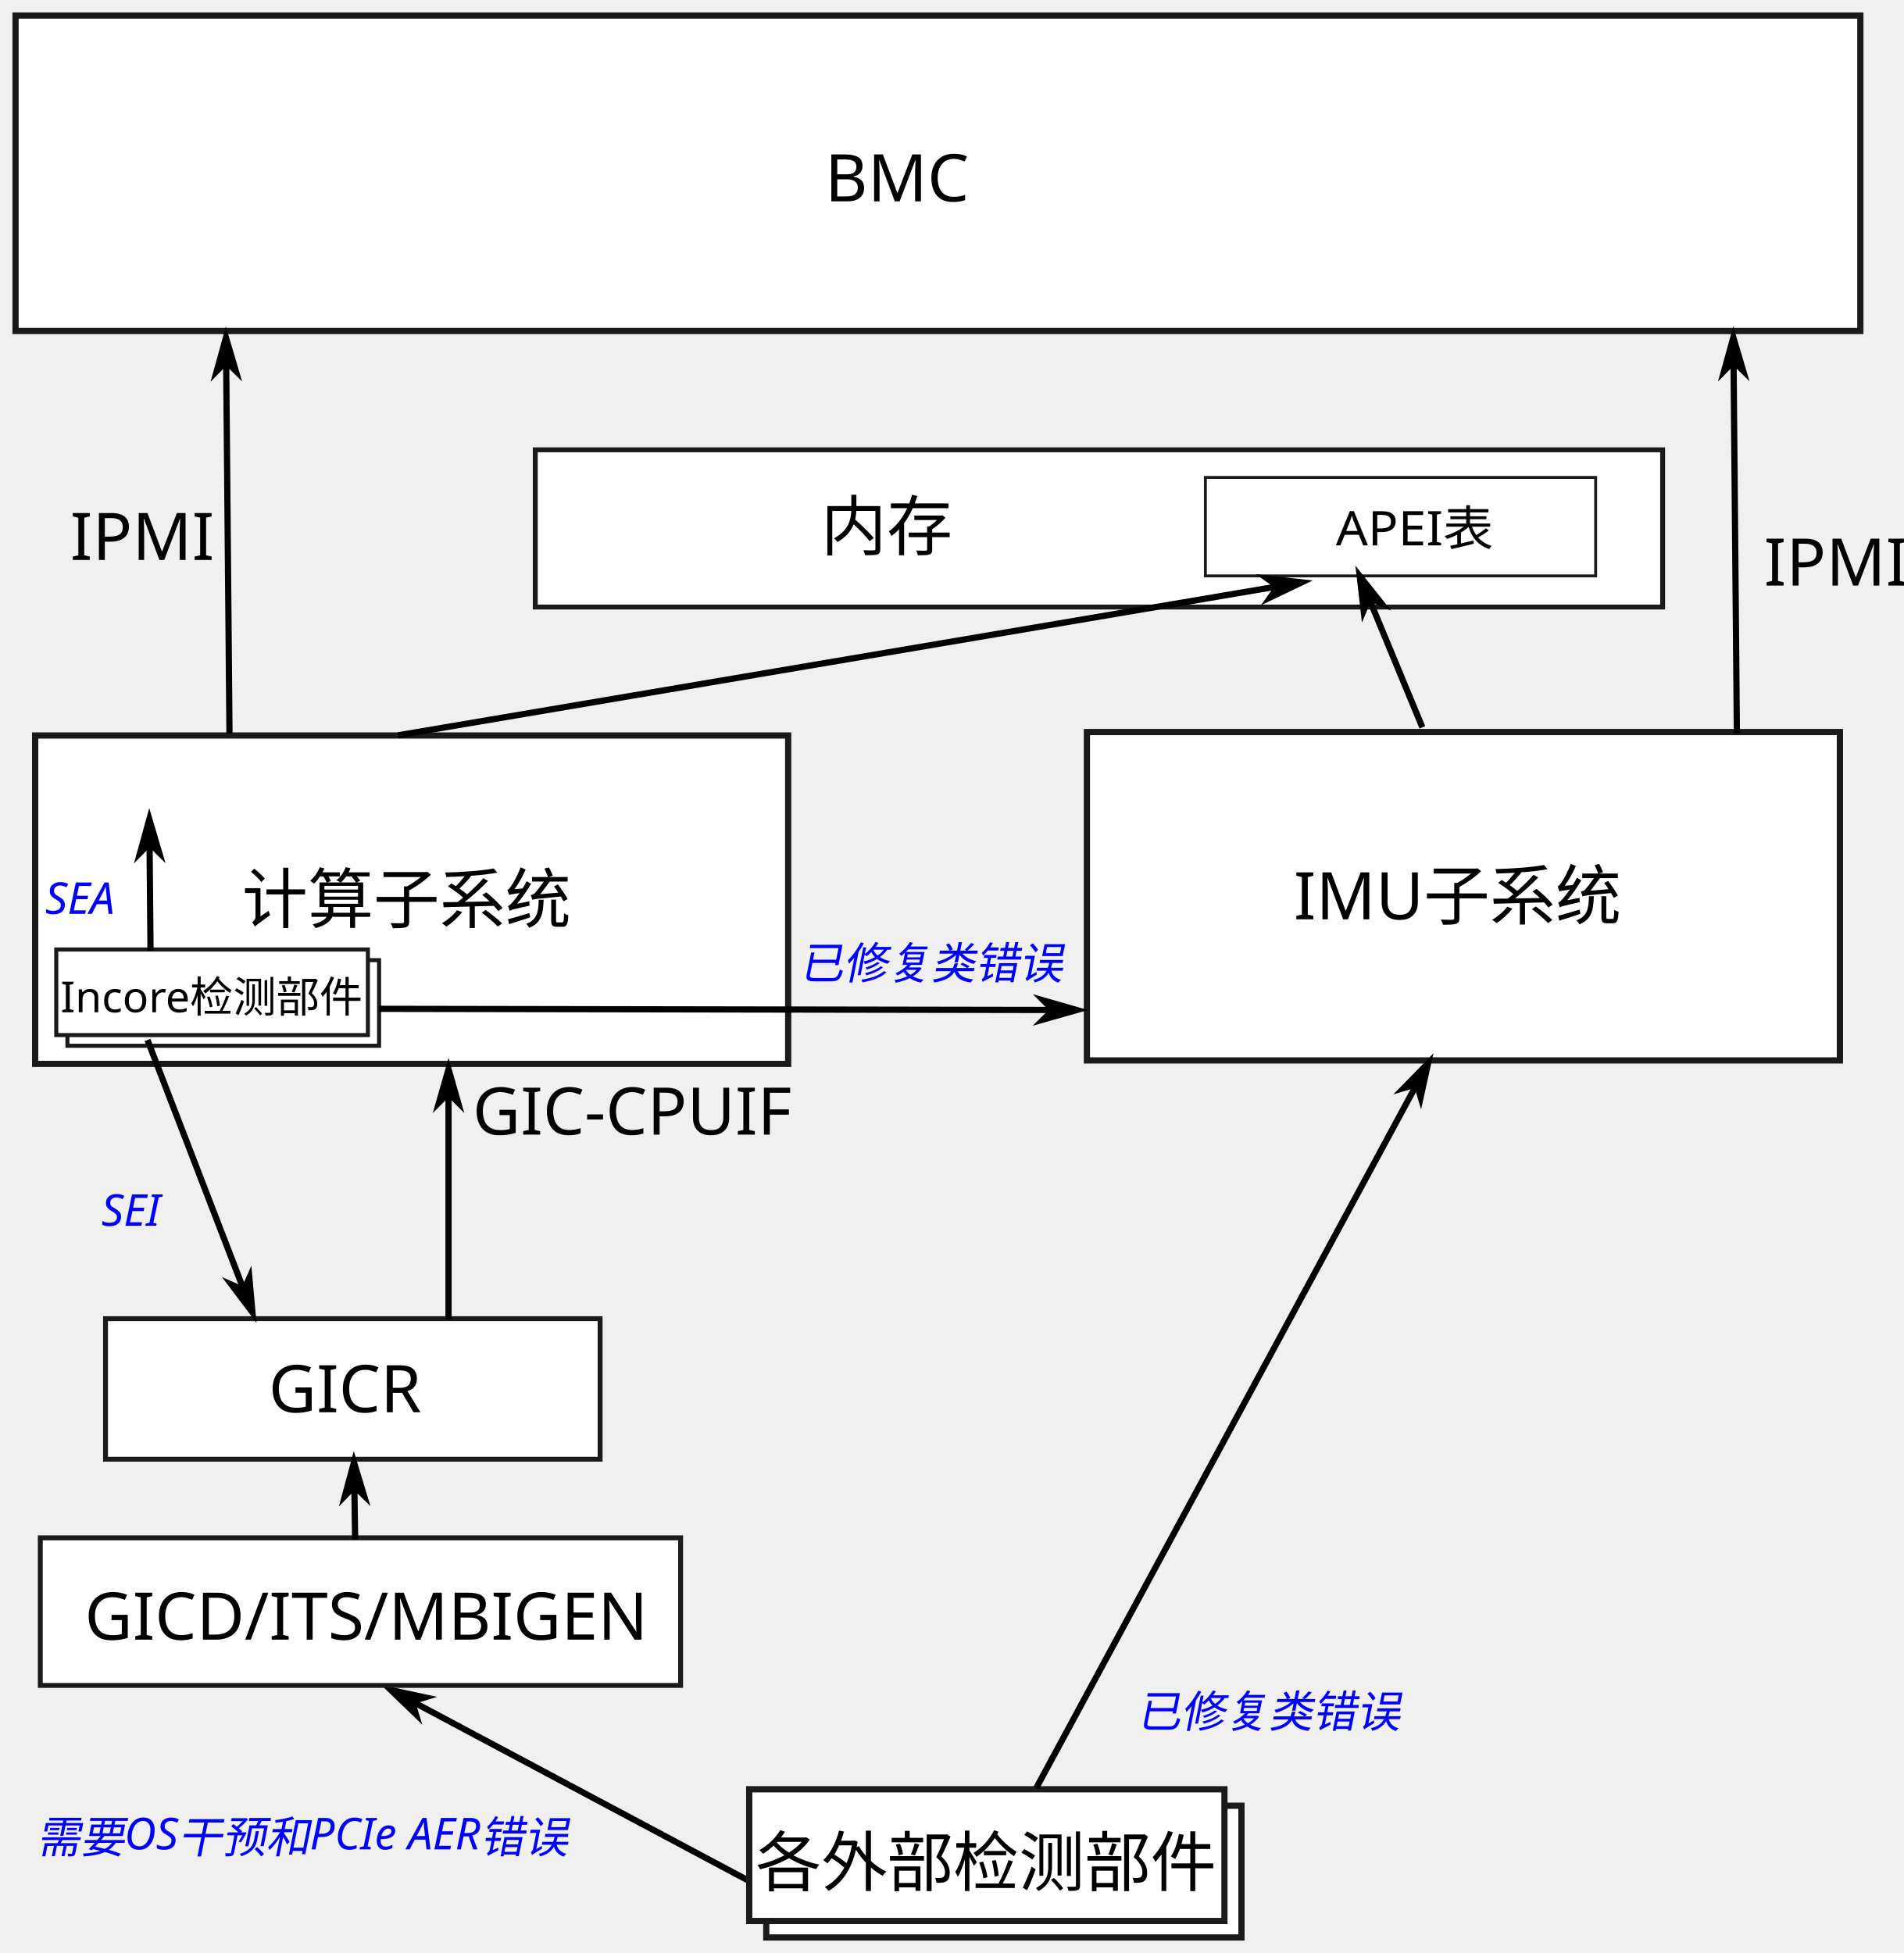
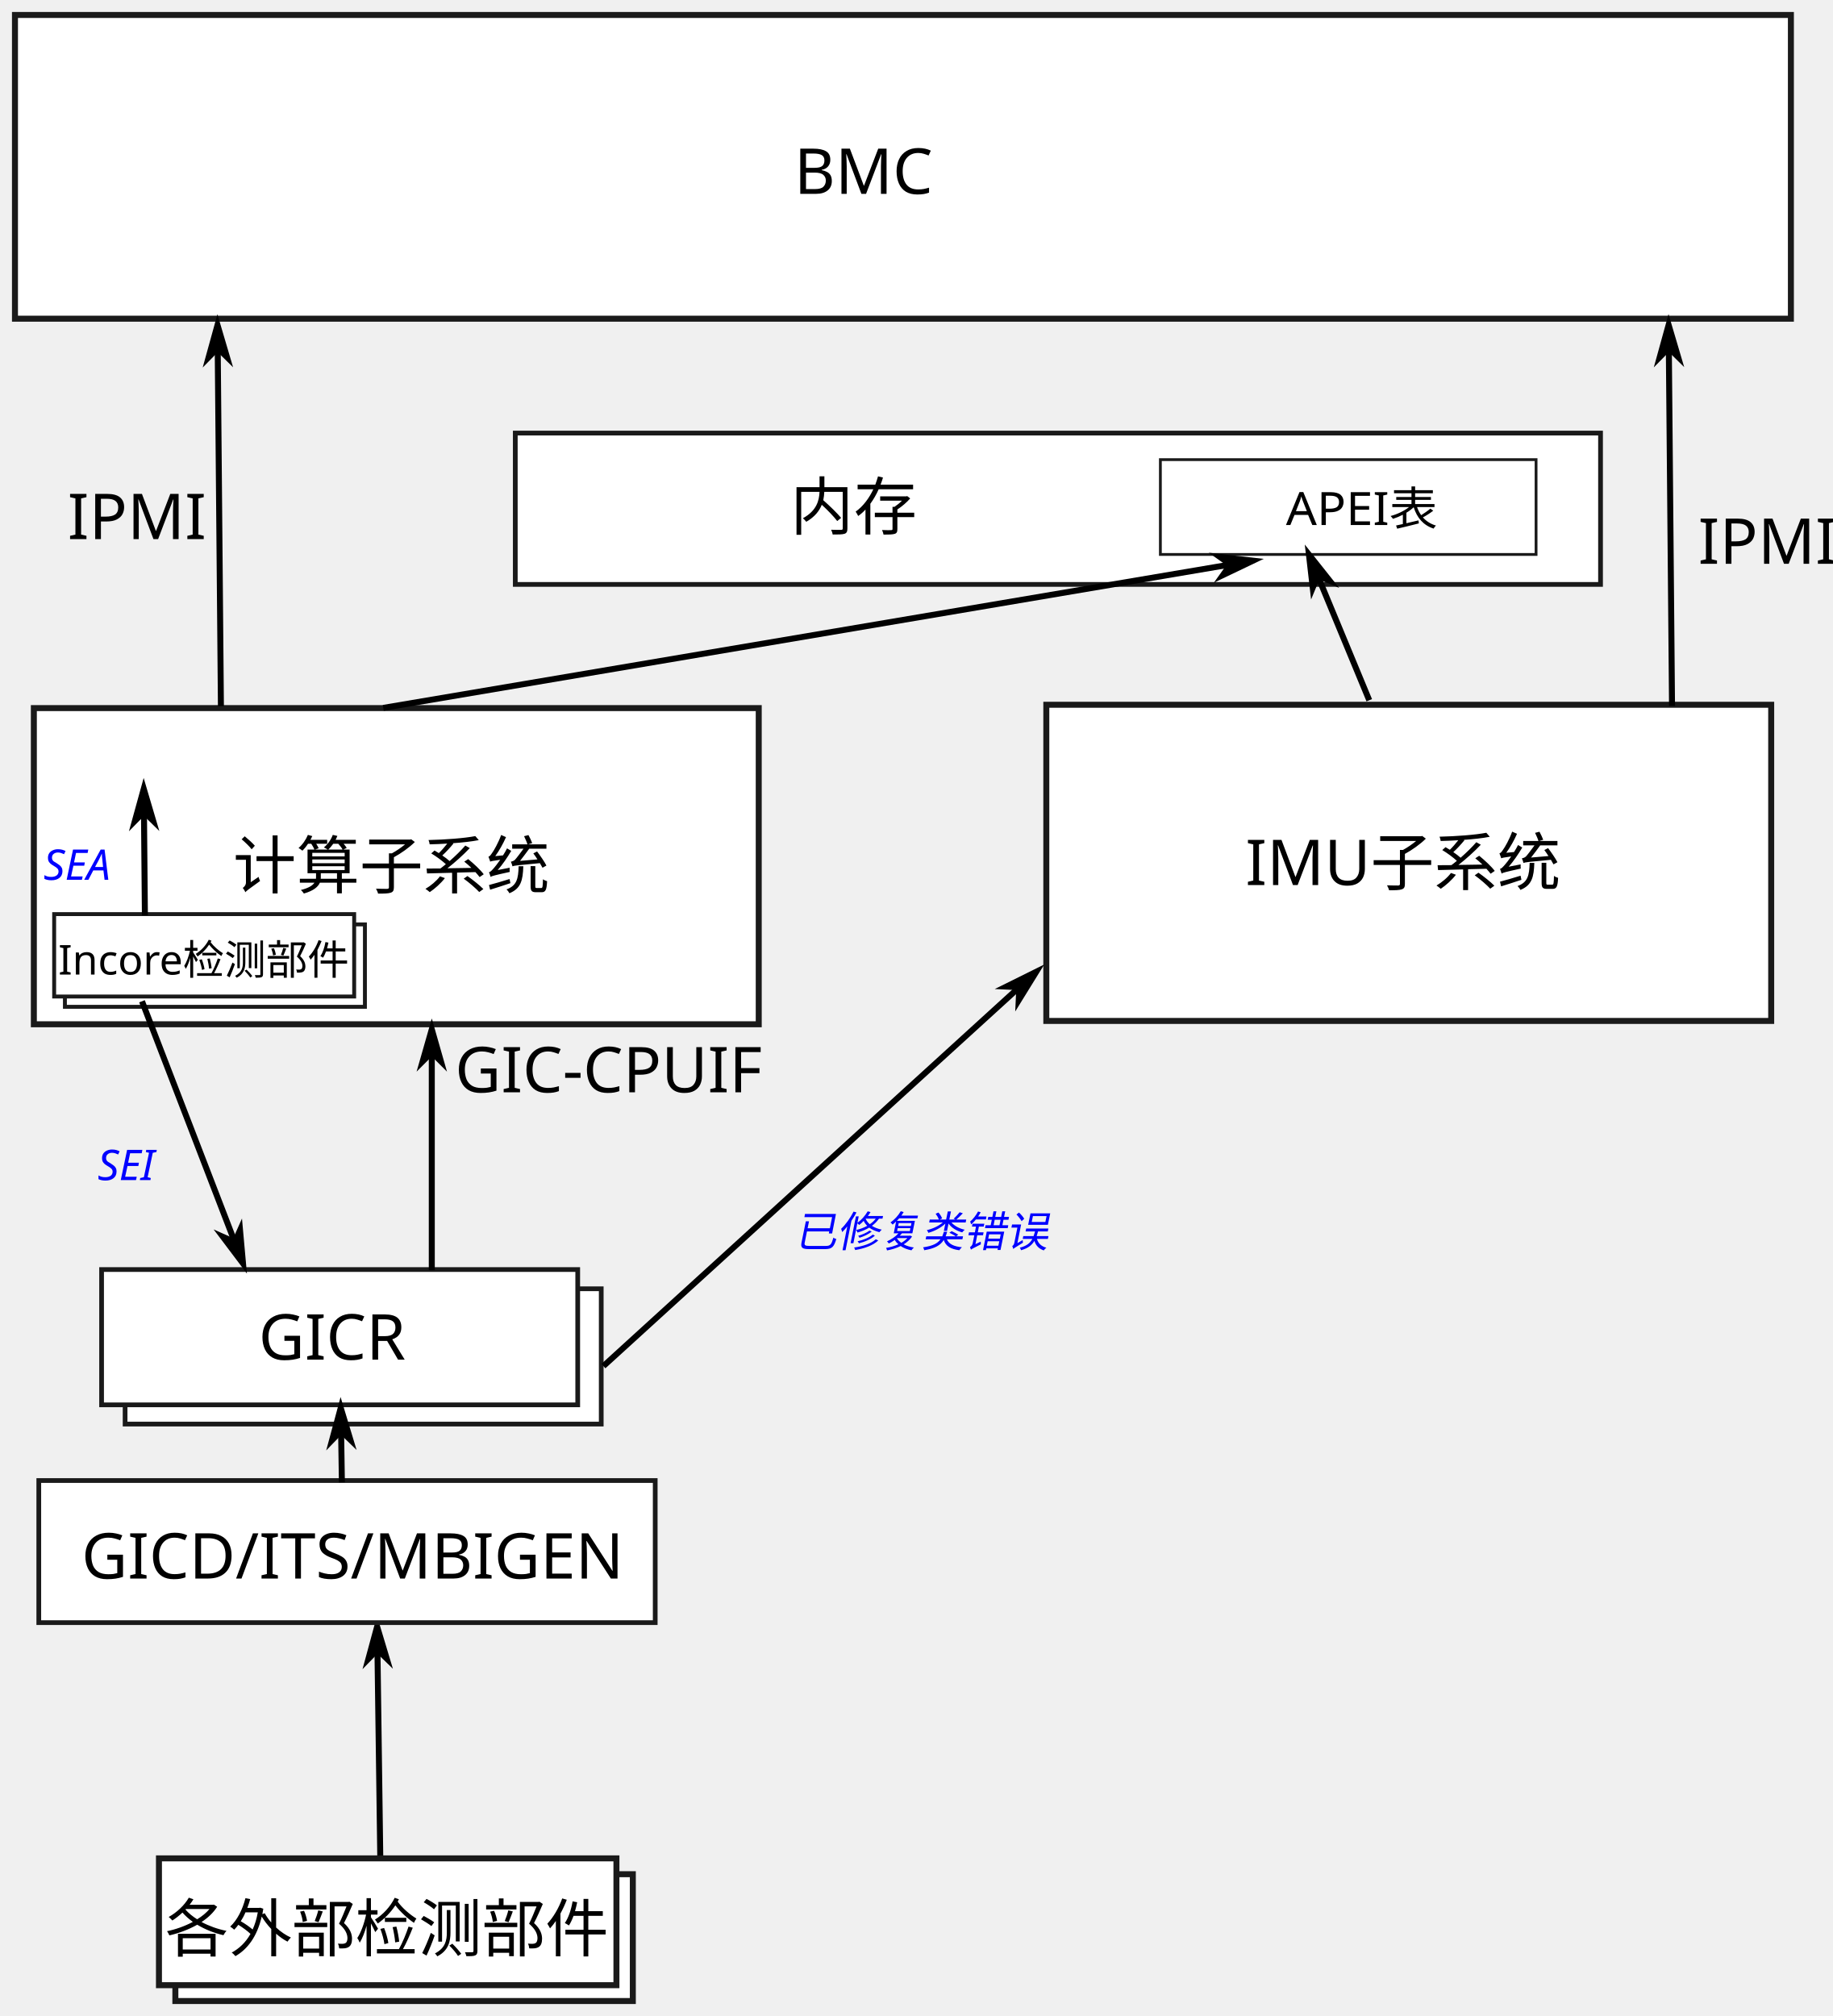
- <svg xmlns="http://www.w3.org/2000/svg" width="306.094mm" height="314.091mm" viewBox="0 0 306.094 314.091" version="1.1" id="svg8">
+ <svg xmlns="http://www.w3.org/2000/svg" width="306.094mm" height="336.77mm" viewBox="0 0 306.094 336.77" version="1.1" id="svg8">
  <defs id="defs2">
    <marker orient="auto" refY="0" refX="0" id="Arrow1Mend" style="overflow:visible">
      <path id="path3412" d="M 0,0 5,-5 -12.5,0 5,5 Z" style="fill:#000000;fill-opacity:1;fill-rule:evenodd;stroke:#000000;stroke-width:1pt;stroke-opacity:1" transform="matrix(-0.4,0,0,-0.4,-4,0)" />
    </marker>
    <marker orient="auto" refY="0" refX="0" id="marker3534" style="overflow:visible">
      <path id="path3532" d="M 0,0 5,-5 -12.5,0 5,5 Z" style="fill:#0000ff;fill-opacity:1;fill-rule:evenodd;stroke:#0000ff;stroke-width:1pt;stroke-opacity:1" transform="matrix(-0.8,0,0,-0.8,-10,0)" />
    </marker>
    <marker style="overflow:visible" id="marker3452" refX="0" refY="0" orient="auto">
      <path transform="matrix(0.8,0,0,0.8,10,0)" style="fill:#000000;fill-opacity:1;fill-rule:evenodd;stroke:#000000;stroke-width:1pt;stroke-opacity:1" d="M 0,0 5,-5 -12.5,0 5,5 Z" id="path3450" />
    </marker>
    <marker orient="auto" refY="0" refX="0" id="marker3374" style="overflow:visible">
      <path id="path3372" d="M 0,0 5,-5 -12.5,0 5,5 Z" style="fill:#000000;fill-opacity:1;fill-rule:evenodd;stroke:#000000;stroke-width:1pt;stroke-opacity:1" transform="matrix(-0.8,0,0,-0.8,-10,0)" />
    </marker>
    <marker orient="auto" refY="0" refX="0" id="Arrow1Lend" style="overflow:visible">
      <path id="path923" d="M 0,0 5,-5 -12.5,0 5,5 Z" style="fill:#000000;fill-opacity:1;fill-rule:evenodd;stroke:#000000;stroke-width:1pt;stroke-opacity:1" transform="matrix(-0.8,0,0,-0.8,-10,0)" />
    </marker>
    <marker orient="auto" refY="0" refX="0" id="Arrow2Lend" style="overflow:visible">
      <path id="path941" style="fill:#000000;fill-opacity:1;fill-rule:evenodd;stroke:#000000;stroke-width:0.625;stroke-linejoin:round;stroke-opacity:1" d="M 8.719,4.034 -2.207,0.016 8.719,-4.002 c -1.745,2.372 -1.735,5.617 -6e-7,8.035 z" transform="matrix(-1.1,0,0,-1.1,-1.1,0)" />
    </marker>
    <marker orient="auto" refY="0" refX="0" id="Arrow1Lend-2" style="overflow:visible">
      <path id="path923-7" d="M 0,0 5,-5 -12.5,0 5,5 Z" style="fill:#000000;fill-opacity:1;fill-rule:evenodd;stroke:#000000;stroke-width:1pt;stroke-opacity:1" transform="matrix(-0.8,0,0,-0.8,-10,0)" />
    </marker>
    <marker orient="auto" refY="0" refX="0" id="Arrow1Mend-1" style="overflow:visible">
      <path id="path3412-9" d="M 0,0 5,-5 -12.5,0 5,5 Z" style="fill:#0000ff;fill-opacity:1;fill-rule:evenodd;stroke:#0000ff;stroke-width:1pt;stroke-opacity:1" transform="matrix(-0.4,0,0,-0.4,-4,0)" />
    </marker>
    <marker orient="auto" refY="0" refX="0" id="Arrow1Mend-1-4" style="overflow:visible">
      <path id="path3412-9-5" d="M 0,0 5,-5 -12.5,0 5,5 Z" style="fill:#0000ff;fill-opacity:1;fill-rule:evenodd;stroke:#0000ff;stroke-width:1pt;stroke-opacity:1" transform="matrix(-0.4,0,0,-0.4,-4,0)" />
    </marker>
    <marker orient="auto" refY="0" refX="0" id="Arrow1Mend-6" style="overflow:visible">
      <path id="path3412-93" d="M 0,0 5,-5 -12.5,0 5,5 Z" style="fill:#0000ff;fill-opacity:1;fill-rule:evenodd;stroke:#0000ff;stroke-width:1pt;stroke-opacity:1" transform="matrix(-0.4,0,0,-0.4,-4,0)" />
    </marker>
    <marker orient="auto" refY="0" refX="0" id="Arrow1Mend-2" style="overflow:visible">
      <path id="path3412-5" d="M 0,0 5,-5 -12.5,0 5,5 Z" style="fill:#0000ff;fill-opacity:1;fill-rule:evenodd;stroke:#0000ff;stroke-width:1pt;stroke-opacity:1" transform="matrix(-0.4,0,0,-0.4,-4,0)" />
    </marker>
    <marker orient="auto" refY="0" refX="0" id="Arrow1Mend-2-7" style="overflow:visible">
      <path id="path3412-5-4" d="M 0,0 5,-5 -12.5,0 5,5 Z" style="fill:#0000ff;fill-opacity:1;fill-rule:evenodd;stroke:#0000ff;stroke-width:1pt;stroke-opacity:1" transform="matrix(-0.4,0,0,-0.4,-4,0)" />
    </marker>
    <marker orient="auto" refY="0" refX="0" id="Arrow1Mend-3" style="overflow:visible">
      <path id="path3412-6" d="M 0,0 5,-5 -12.5,0 5,5 Z" style="fill:#000000;fill-opacity:1;fill-rule:evenodd;stroke:#000000;stroke-width:1pt;stroke-opacity:1" transform="matrix(-0.4,0,0,-0.4,-4,0)" />
    </marker>
    <marker orient="auto" refY="0" refX="0" id="Arrow1Mend-3-5" style="overflow:visible">
      <path id="path3412-6-3" d="M 0,0 5,-5 -12.5,0 5,5 Z" style="fill:#000000;fill-opacity:1;fill-rule:evenodd;stroke:#000000;stroke-width:1pt;stroke-opacity:1" transform="matrix(-0.4,0,0,-0.4,-4,0)" />
    </marker>
    <marker orient="auto" refY="0" refX="0" id="Arrow1Mend-5" style="overflow:visible">
      <path id="path3412-62" d="M 0,0 5,-5 -12.5,0 5,5 Z" style="fill:#000000;fill-opacity:1;fill-rule:evenodd;stroke:#000000;stroke-width:1pt;stroke-opacity:1" transform="matrix(-0.4,0,0,-0.4,-4,0)" />
    </marker>
    <marker orient="auto" refY="0" refX="0" id="Arrow1Mend-3-2" style="overflow:visible">
      <path id="path3412-6-7" d="M 0,0 5,-5 -12.5,0 5,5 Z" style="fill:#000000;fill-opacity:1;fill-rule:evenodd;stroke:#000000;stroke-width:1pt;stroke-opacity:1" transform="matrix(-0.4,0,0,-0.4,-4,0)" />
    </marker>
    <marker orient="auto" refY="0" refX="0" id="Arrow1Mend-0" style="overflow:visible">
      <path id="path3412-936" d="M 0,0 5,-5 -12.5,0 5,5 Z" style="fill:#000000;fill-opacity:1;fill-rule:evenodd;stroke:#000000;stroke-width:1pt;stroke-opacity:1" transform="matrix(-0.4,0,0,-0.4,-4,0)" />
    </marker>
    <marker orient="auto" refY="0" refX="0" id="Arrow1Mend-3-2-9" style="overflow:visible">
      <path id="path3412-6-7-2" d="M 0,0 5,-5 -12.5,0 5,5 Z" style="fill:#000000;fill-opacity:1;fill-rule:evenodd;stroke:#000000;stroke-width:1pt;stroke-opacity:1" transform="matrix(-0.4,0,0,-0.4,-4,0)" />
    </marker>
    <marker orient="auto" refY="0" refX="0" id="Arrow1Mend-0-0" style="overflow:visible">
      <path id="path3412-936-2" d="M 0,0 5,-5 -12.5,0 5,5 Z" style="fill:#000000;fill-opacity:1;fill-rule:evenodd;stroke:#000000;stroke-width:1pt;stroke-opacity:1" transform="matrix(-0.4,0,0,-0.4,-4,0)" />
    </marker>
    <marker orient="auto" refY="0" refX="0" id="Arrow1Mend-3-5-3" style="overflow:visible">
      <path id="path3412-6-3-7" d="M 0,0 5,-5 -12.5,0 5,5 Z" style="fill:#000000;fill-opacity:1;fill-rule:evenodd;stroke:#000000;stroke-width:1pt;stroke-opacity:1" transform="matrix(-0.4,0,0,-0.4,-4,0)" />
    </marker>
    <marker orient="auto" refY="0" refX="0" id="Arrow1Mend-3-2-9-3" style="overflow:visible">
      <path id="path3412-6-7-2-6" d="M 0,0 5,-5 -12.5,0 5,5 Z" style="fill:#000000;fill-opacity:1;fill-rule:evenodd;stroke:#000000;stroke-width:1pt;stroke-opacity:1" transform="matrix(-0.4,0,0,-0.4,-4,0)" />
    </marker>
    <marker orient="auto" refY="0" refX="0" id="Arrow1Mend-0-0-1" style="overflow:visible">
      <path id="path3412-936-2-2" d="M 0,0 5,-5 -12.5,0 5,5 Z" style="fill:#000000;fill-opacity:1;fill-rule:evenodd;stroke:#000000;stroke-width:1pt;stroke-opacity:1" transform="matrix(-0.4,0,0,-0.4,-4,0)" />
    </marker>
    <marker orient="auto" refY="0" refX="0" id="Arrow1Mend-3-5-3-9" style="overflow:visible">
      <path id="path3412-6-3-7-3" d="M 0,0 5,-5 -12.5,0 5,5 Z" style="fill:#000000;fill-opacity:1;fill-rule:evenodd;stroke:#000000;stroke-width:1pt;stroke-opacity:1" transform="matrix(-0.4,0,0,-0.4,-4,0)" />
    </marker>
    <marker orient="auto" refY="0" refX="0" id="Arrow1Mend-3-2-9-7" style="overflow:visible">
      <path id="path3412-6-7-2-8" d="M 0,0 5,-5 -12.5,0 5,5 Z" style="fill:#000000;fill-opacity:1;fill-rule:evenodd;stroke:#000000;stroke-width:1pt;stroke-opacity:1" transform="matrix(-0.4,0,0,-0.4,-4,0)" />
    </marker>
    <marker orient="auto" refY="0" refX="0" id="Arrow1Mend-0-0-4" style="overflow:visible">
      <path id="path3412-936-2-5" d="M 0,0 5,-5 -12.5,0 5,5 Z" style="fill:#000000;fill-opacity:1;fill-rule:evenodd;stroke:#000000;stroke-width:1pt;stroke-opacity:1" transform="matrix(-0.4,0,0,-0.4,-4,0)" />
    </marker>
    <marker orient="auto" refY="0" refX="0" id="Arrow1Mend-3-5-3-0" style="overflow:visible">
      <path id="path3412-6-3-7-36" d="M 0,0 5,-5 -12.5,0 5,5 Z" style="fill:#000000;fill-opacity:1;fill-rule:evenodd;stroke:#000000;stroke-width:1pt;stroke-opacity:1" transform="matrix(-0.4,0,0,-0.4,-4,0)" />
    </marker>
    <marker orient="auto" refY="0" refX="0" id="Arrow1Mend-62" style="overflow:visible">
      <path id="path3412-91" d="M 0,0 5,-5 -12.5,0 5,5 Z" style="fill:#000000;fill-opacity:1;fill-rule:evenodd;stroke:#000000;stroke-width:1pt;stroke-opacity:1" transform="matrix(-0.4,0,0,-0.4,-4,0)" />
    </marker>
    <marker orient="auto" refY="0" refX="0" id="Arrow1Mend-62-7" style="overflow:visible">
      <path id="path3412-91-0" d="M 0,0 5,-5 -12.5,0 5,5 Z" style="fill:#000000;fill-opacity:1;fill-rule:evenodd;stroke:#000000;stroke-width:1pt;stroke-opacity:1" transform="matrix(-0.4,0,0,-0.4,-4,0)" />
    </marker>
    <marker orient="auto" refY="0" refX="0" id="Arrow1Mend-62-0" style="overflow:visible">
      <path id="path3412-91-6" d="M 0,0 5,-5 -12.5,0 5,5 Z" style="fill:#000000;fill-opacity:1;fill-rule:evenodd;stroke:#000000;stroke-width:1pt;stroke-opacity:1" transform="matrix(-0.4,0,0,-0.4,-4,0)" />
    </marker>
    <marker orient="auto" refY="0" refX="0" id="Arrow1Mend-20" style="overflow:visible">
      <path id="path3412-2" d="M 0,0 5,-5 -12.5,0 5,5 Z" style="fill:#000000;fill-opacity:1;fill-rule:evenodd;stroke:#000000;stroke-width:1pt;stroke-opacity:1" transform="matrix(-0.4,0,0,-0.4,-4,0)" />
    </marker>
    <marker orient="auto" refY="0" refX="0" id="Arrow1Mend-20-9" style="overflow:visible">
      <path id="path3412-2-2" d="M 0,0 5,-5 -12.5,0 5,5 Z" style="fill:#000000;fill-opacity:1;fill-rule:evenodd;stroke:#000000;stroke-width:1pt;stroke-opacity:1" transform="matrix(-0.4,0,0,-0.4,-4,0)" />
    </marker>
    <marker orient="auto" refY="0" refX="0" id="Arrow1Mend-20-9-7" style="overflow:visible">
      <path id="path3412-2-2-3" d="M 0,0 5,-5 -12.5,0 5,5 Z" style="fill:#000000;fill-opacity:1;fill-rule:evenodd;stroke:#000000;stroke-width:1pt;stroke-opacity:1" transform="matrix(-0.4,0,0,-0.4,-4,0)" />
    </marker>
    <marker orient="auto" refY="0" refX="0" id="Arrow1Mend-20-9-7-1" style="overflow:visible">
      <path id="path3412-2-2-3-2" d="M 0,0 5,-5 -12.5,0 5,5 Z" style="fill:#000000;fill-opacity:1;fill-rule:evenodd;stroke:#000000;stroke-width:1pt;stroke-opacity:1" transform="matrix(-0.4,0,0,-0.4,-4,0)" />
    </marker>
    <marker orient="auto" refY="0" refX="0" id="Arrow1Mend-7" style="overflow:visible">
      <path id="path3412-4" d="M 0,0 5,-5 -12.5,0 5,5 Z" style="fill:#000000;fill-opacity:1;fill-rule:evenodd;stroke:#000000;stroke-width:1pt;stroke-opacity:1" transform="matrix(-0.4,0,0,-0.4,-4,0)" />
    </marker>
    <marker orient="auto" refY="0" refX="0" id="Arrow1Mend-62-8" style="overflow:visible">
      <path id="path3412-91-8" d="M 0,0 5,-5 -12.5,0 5,5 Z" style="fill:#000000;fill-opacity:1;fill-rule:evenodd;stroke:#000000;stroke-width:1pt;stroke-opacity:1" transform="matrix(-0.4,0,0,-0.4,-4,0)" />
    </marker>
    <marker orient="auto" refY="0" refX="0" id="Arrow1Mend-7-9" style="overflow:visible">
      <path id="path3412-4-1" d="M 0,0 5,-5 -12.5,0 5,5 Z" style="fill:#000000;fill-opacity:1;fill-rule:evenodd;stroke:#000000;stroke-width:1pt;stroke-opacity:1" transform="matrix(-0.4,0,0,-0.4,-4,0)" />
    </marker>
    <marker orient="auto" refY="0" refX="0" id="Arrow1Mend-36" style="overflow:visible">
      <path id="path3412-0" d="M 0,0 5,-5 -12.5,0 5,5 Z" style="fill:#000000;fill-opacity:1;fill-rule:evenodd;stroke:#000000;stroke-width:1pt;stroke-opacity:1" transform="matrix(-0.4,0,0,-0.4,-4,0)" />
    </marker>
    <marker orient="auto" refY="0" refX="0" id="Arrow1Mend-36-2" style="overflow:visible">
      <path id="path3412-0-6" d="M 0,0 5,-5 -12.5,0 5,5 Z" style="fill:#000000;fill-opacity:1;fill-rule:evenodd;stroke:#000000;stroke-width:1pt;stroke-opacity:1" transform="matrix(-0.4,0,0,-0.4,-4,0)" />
    </marker>
    <marker orient="auto" refY="0" refX="0" id="Arrow1Mend-7-9-9" style="overflow:visible">
      <path id="path3412-4-1-2" d="M 0,0 5,-5 -12.5,0 5,5 Z" style="fill:#000000;fill-opacity:1;fill-rule:evenodd;stroke:#000000;stroke-width:1pt;stroke-opacity:1" transform="matrix(-0.4,0,0,-0.4,-4,0)" />
    </marker>
    <marker orient="auto" refY="0" refX="0" id="Arrow1Mend-7-9-9-2" style="overflow:visible">
      <path id="path3412-4-1-2-3" d="M 0,0 5,-5 -12.5,0 5,5 Z" style="fill:#000000;fill-opacity:1;fill-rule:evenodd;stroke:#000000;stroke-width:1pt;stroke-opacity:1" transform="matrix(-0.4,0,0,-0.4,-4,0)" />
    </marker>
    <marker orient="auto" refY="0" refX="0" id="Arrow1Mend-7-9-93" style="overflow:visible">
      <path id="path3412-4-1-1" d="M 0,0 5,-5 -12.5,0 5,5 Z" style="fill:#000000;fill-opacity:1;fill-rule:evenodd;stroke:#000000;stroke-width:1pt;stroke-opacity:1" transform="matrix(-0.4,0,0,-0.4,-4,0)" />
    </marker>
    <marker orient="auto" refY="0" refX="0" id="Arrow1Mend-7-9-93-4" style="overflow:visible">
      <path id="path3412-4-1-1-5" d="M 0,0 5,-5 -12.5,0 5,5 Z" style="fill:#000000;fill-opacity:1;fill-rule:evenodd;stroke:#000000;stroke-width:1pt;stroke-opacity:1" transform="matrix(-0.4,0,0,-0.4,-4,0)" />
    </marker>
  </defs>
  <g id="layer1" transform="translate(-61.95366,1009.49)">
-     <rect style="opacity:1;fill:#ffffff;fill-opacity:1;stroke:#1a1a1a;stroke-width:1;stroke-miterlimit:4;stroke-dasharray:none;stroke-dashoffset:0" id="rect873-36-7-93-8-0-2-2-5-4" width="76.417" height="21.185" x="185.174" y="-719.084" ry="0" />
+     <rect style="opacity:1;fill:#ffffff;fill-opacity:1;stroke:#1a1a1a;stroke-width:0.787;stroke-miterlimit:4;stroke-dasharray:none;stroke-dashoffset:0" id="rect873-36-7-93-8-0-2-2-3-7-3" width="79.535" height="22.602" x="82.851" y="-794.202" ry="0" />
+     <rect style="opacity:1;fill:#ffffff;fill-opacity:1;stroke:#1a1a1a;stroke-width:1;stroke-miterlimit:4;stroke-dasharray:none;stroke-dashoffset:0" id="rect873-36-7-93-8-0-2-2-5-4" width="76.417" height="21.185" x="91.247" y="-696.406" ry="0" />
    <flowRoot xml:space="preserve" id="flowRoot1825" style="font-style:normal;font-weight:normal;font-size:40px;line-height:1.25;font-family:sans-serif;letter-spacing:0px;word-spacing:0px;fill:#000000;fill-opacity:1;stroke:none" transform="matrix(0.2645833,0,0,0.2645833,57.87259,-398.2)">
      <flowRegion id="flowRegion1827">
        <rect id="rect1829" width="539.286" height="467.857" x="229.286" y="-52.818" />
      </flowRegion>
      <flowPara id="flowPara1831" />
    </flowRoot>
    <rect style="opacity:1;fill:#ffffff;fill-opacity:1;stroke:#1a1a1a;stroke-width:1;stroke-miterlimit:4;stroke-dasharray:none;stroke-dashoffset:0" id="rect873-36-7-93-8-0-2-2" width="121.088" height="52.816" x="67.608" y="-891.203" ry="0" />
    <text xml:space="preserve" style="font-style:normal;font-weight:normal;font-size:10.583px;line-height:1.25;font-family:sans-serif;letter-spacing:0px;word-spacing:0px;fill:#000000;fill-opacity:1;stroke:none;stroke-width:0.265" x="100.867" y="-861.087" id="text2119-4-0">
      <tspan id="tspan2117-0-23" x="100.867" y="-861.087" style="stroke-width:0.265">计算子系统</tspan>
    </text>
-     <path style="fill:none;stroke:#000000;stroke-width:1;stroke-linecap:butt;stroke-linejoin:miter;stroke-miterlimit:4;stroke-dasharray:none;stroke-opacity:1;marker-end:url(#Arrow1Mend)" d="m 182.405,-706.989 -57.452,-30.616" id="path4084" />
+     <path style="fill:none;stroke:#000000;stroke-width:1;stroke-linecap:butt;stroke-linejoin:miter;stroke-miterlimit:4;stroke-dasharray:none;stroke-opacity:1;marker-end:url(#Arrow1Mend)" d="m 125.52,-696.028 -0.567,-41.577" id="path4084" />
    <rect style="opacity:1;fill:#ffffff;fill-opacity:1;stroke:#1a1a1a;stroke-width:1;stroke-miterlimit:4;stroke-dasharray:none;stroke-dashoffset:0" id="rect873-36-7-93-8-0-2-2-7" width="121.088" height="52.816" x="236.733" y="-891.76" ry="0" />
    <text xml:space="preserve" style="font-style:normal;font-weight:normal;font-size:10.583px;line-height:1.25;font-family:sans-serif;letter-spacing:0px;word-spacing:0px;fill:#000000;fill-opacity:1;stroke:none;stroke-width:0.265" x="269.992" y="-861.644" id="text2119-4-0-65">
      <tspan id="tspan2117-0-23-6" x="269.992" y="-861.644" style="stroke-width:0.265">IMU子系统</tspan>
    </text>
    <rect style="opacity:1;fill:#ffffff;fill-opacity:1;stroke:#1a1a1a;stroke-width:0.791;stroke-miterlimit:4;stroke-dasharray:none;stroke-dashoffset:0" id="rect873-36-7-93-8-0-2-2-9" width="181.284" height="25.283" x="148.029" y="-937.147" ry="0" />
    <text xml:space="preserve" style="font-style:normal;font-weight:normal;font-size:10.583px;line-height:1.25;font-family:sans-serif;letter-spacing:0px;word-spacing:0px;fill:#000000;fill-opacity:1;stroke:none;stroke-width:0.265" x="193.962" y="-921.029" id="text2119-4-0-65-3">
      <tspan id="tspan2117-0-23-6-7" x="193.962" y="-921.029" style="stroke-width:0.265">内存</tspan>
    </text>
    <rect style="opacity:1;fill:#ffffff;fill-opacity:1;stroke:#1a1a1a;stroke-width:0.468;stroke-miterlimit:4;stroke-dasharray:none;stroke-dashoffset:0" id="rect873-36-7-93-8-0-2-2-9-4" width="62.756" height="15.839" x="255.788" y="-932.708" ry="0" />
    <text xml:space="preserve" style="font-style:normal;font-weight:normal;font-size:7.874px;line-height:1.25;font-family:sans-serif;letter-spacing:0px;word-spacing:0px;fill:#000000;fill-opacity:1;stroke:none;stroke-width:0.197" x="270.13" y="-944.428" id="text2119-4-0-65-3-5" transform="scale(1.024569,0.9760203)">
      <tspan id="tspan2117-0-23-6-7-2" x="270.13" y="-944.428" style="stroke-width:0.197">APEI表</tspan>
    </text>
-     <rect style="opacity:1;fill:#ffffff;fill-opacity:1;stroke:#1a1a1a;stroke-width:1;stroke-miterlimit:4;stroke-dasharray:none;stroke-dashoffset:0" id="rect873-36-7-93-8-0-2-2-5" width="76.417" height="21.185" x="182.434" y="-721.73" ry="0" />
-     <text xml:space="preserve" style="font-style:normal;font-weight:normal;font-size:10.583px;line-height:1.25;font-family:sans-serif;letter-spacing:0px;word-spacing:0px;fill:#000000;fill-opacity:1;stroke:none;stroke-width:0.265" x="183.47" y="-706.195" id="text2119-4-0-6">
-       <tspan id="tspan2117-0-23-7" x="183.47" y="-706.195" style="stroke-width:0.265">各外部检测部件</tspan>
-     </text>
-     <path style="fill:none;stroke:#000000;stroke-width:1;stroke-linecap:butt;stroke-linejoin:miter;stroke-miterlimit:4;stroke-dasharray:none;stroke-opacity:1;marker-end:url(#Arrow1Mend-7)" d="m 228.596,-721.944 62.933,-116.417" id="path4084-4" />
+     <rect style="opacity:1;fill:#ffffff;fill-opacity:1;stroke:#1a1a1a;stroke-width:1;stroke-miterlimit:4;stroke-dasharray:none;stroke-dashoffset:0" id="rect873-36-7-93-8-0-2-2-5" width="76.417" height="21.185" x="88.507" y="-699.052" ry="0" />
+     <text xml:space="preserve" style="font-style:normal;font-weight:normal;font-size:10.583px;line-height:1.25;font-family:sans-serif;letter-spacing:0px;word-spacing:0px;fill:#000000;fill-opacity:1;stroke:none;stroke-width:0.265" x="89.543" y="-683.516" id="text2119-4-0-6">
+       <tspan id="tspan2117-0-23-7" x="89.543" y="-683.516" style="stroke-width:0.265">各外部检测部件</tspan>
+     </text>
    <path style="fill:none;stroke:#000000;stroke-width:1;stroke-linecap:butt;stroke-linejoin:miter;stroke-miterlimit:4;stroke-dasharray:none;stroke-opacity:1;marker-end:url(#Arrow1Mend-62)" d="m 125.973,-891.238 145.143,-24.568" id="path4084-2" />
-     <text xml:space="preserve" style="font-style:normal;font-weight:normal;font-size:10.583px;line-height:1.25;font-family:sans-serif;letter-spacing:0px;word-spacing:0px;fill:#000000;fill-opacity:1;stroke:none;stroke-width:0.265" x="244.779" y="-731.685" id="text2119-4-0-1-5-7-3">
-       <tspan x="244.779" y="-731.685" style="font-style:italic;font-variant:normal;font-weight:normal;font-stretch:normal;font-size:7.056px;font-family:sans-serif;-inkscape-font-specification:'sans-serif Italic';fill:#0000ff;stroke-width:0.265" id="tspan12764-7">已修复类错误</tspan>
-     </text>
-     <text xml:space="preserve" style="font-style:normal;font-weight:normal;font-size:10.583px;line-height:1.25;font-family:sans-serif;letter-spacing:0px;word-spacing:0px;fill:#000000;fill-opacity:1;stroke:none;stroke-width:0.265" x="67.836" y="-711.487" id="text2119-4-0-1-5-7-3-8">
-       <tspan x="67.836" y="-711.487" style="font-style:italic;font-variant:normal;font-weight:normal;font-stretch:normal;font-size:7.056px;font-family:sans-serif;-inkscape-font-specification:'sans-serif Italic';fill:#0000ff;stroke-width:0.265" id="tspan12764-7-6">需要OS干预和PCIe AER错误</tspan>
-     </text>
    <path style="fill:none;stroke:#000000;stroke-width:1;stroke-linecap:butt;stroke-linejoin:miter;stroke-miterlimit:4;stroke-dasharray:none;stroke-opacity:1;marker-end:url(#Arrow1Mend-62-8)" d="m 290.678,-892.516 -10.016,-24.19" id="path4084-2-4" />
    <rect style="opacity:1;fill:#ffffff;fill-opacity:1;stroke:#1a1a1a;stroke-width:0.787;stroke-miterlimit:4;stroke-dasharray:none;stroke-dashoffset:0" id="rect873-36-7-93-8-0-2-2-3" width="102.969" height="23.736" x="68.434" y="-762.168" ry="0" />
    <text xml:space="preserve" style="font-style:normal;font-weight:normal;font-size:10.583px;line-height:1.25;font-family:sans-serif;letter-spacing:0px;word-spacing:0px;fill:#000000;fill-opacity:1;stroke:none;stroke-width:0.265" x="75.574" y="-745.796" id="text2119-4-0-67">
      <tspan id="tspan2117-0-23-5" x="75.574" y="-745.796" style="stroke-width:0.265">GICD/ITS/MBIGEN</tspan>
    </text>
    <rect style="opacity:1;fill:#ffffff;fill-opacity:1;stroke:#1a1a1a;stroke-width:0.653;stroke-miterlimit:4;stroke-dasharray:none;stroke-dashoffset:0" id="rect873-36-7-93-8-0-2-2-5-4-3" width="50.115" height="13.766" x="72.797" y="-855.07" ry="0" />
    <rect style="opacity:1;fill:#ffffff;fill-opacity:1;stroke:#1a1a1a;stroke-width:0.653;stroke-miterlimit:4;stroke-dasharray:none;stroke-dashoffset:0" id="rect873-36-7-93-8-0-2-2-5-5" width="50.115" height="13.766" x="71" y="-856.789" ry="0" />
    <text xml:space="preserve" style="font-style:normal;font-weight:normal;font-size:6.909px;line-height:1.25;font-family:sans-serif;letter-spacing:0px;word-spacing:0px;fill:#000000;fill-opacity:1;stroke:none;stroke-width:0.173" x="71.349" y="-850.62" id="text2119-4-0-6-6" transform="scale(1.004636,0.9953853)">
      <tspan id="tspan2117-0-23-7-2" x="71.349" y="-850.62" style="stroke-width:0.173">Incore检测部件</tspan>
    </text>
-     <path style="fill:none;stroke:#000000;stroke-width:1;stroke-linecap:butt;stroke-linejoin:miter;stroke-miterlimit:4;stroke-dasharray:none;stroke-opacity:1;marker-end:url(#Arrow1Mend-7-9)" d="m 122.873,-847.243 112.07,0.189" id="path4084-4-2" />
+     <path style="fill:none;stroke:#000000;stroke-width:1;stroke-linecap:butt;stroke-linejoin:miter;stroke-miterlimit:4;stroke-dasharray:none;stroke-opacity:1;marker-end:url(#Arrow1Mend-7-9)" d="m 162.749,-781.286 72.193,-65.768" id="path4084-4-2" />
    <rect style="opacity:1;fill:#ffffff;fill-opacity:1;stroke:#1a1a1a;stroke-width:0.787;stroke-miterlimit:4;stroke-dasharray:none;stroke-dashoffset:0" id="rect873-36-7-93-8-0-2-2-3-7" width="79.535" height="22.602" x="78.923" y="-797.415" ry="0" />
    <text xml:space="preserve" style="font-style:normal;font-weight:normal;font-size:10.583px;line-height:1.25;font-family:sans-serif;letter-spacing:0px;word-spacing:0px;fill:#000000;fill-opacity:1;stroke:none;stroke-width:0.265" x="105.151" y="-782.365" id="text2119-4-0-67-0">
      <tspan id="tspan2117-0-23-5-9" x="105.151" y="-782.365" style="stroke-width:0.265">GICR</tspan>
    </text>
    <path style="fill:none;stroke:#000000;stroke-width:1;stroke-linecap:butt;stroke-linejoin:miter;stroke-miterlimit:4;stroke-dasharray:none;stroke-opacity:1;marker-end:url(#Arrow1Mend-36)" d="m 119.064,-761.869 -0.189,-12.284" id="path4084-6" />
    <path style="fill:none;stroke:#000000;stroke-width:1;stroke-linecap:butt;stroke-linejoin:miter;stroke-miterlimit:4;stroke-dasharray:none;stroke-opacity:1;marker-end:url(#Arrow1Mend-36-2)" d="m 134.081,-797.322 v -40.065" id="path4084-6-1" />
    <text xml:space="preserve" style="font-style:normal;font-weight:normal;font-size:10.583px;line-height:1.25;font-family:sans-serif;letter-spacing:0px;word-spacing:0px;fill:#000000;fill-opacity:1;stroke:none;stroke-width:0.265" x="137.96" y="-827.02" id="text2119-4-0-67-0-8">
      <tspan id="tspan2117-0-23-5-9-7" x="137.96" y="-827.02" style="stroke-width:0.265">GIC-CPUIF</tspan>
    </text>
    <path style="fill:none;stroke:#000000;stroke-width:1;stroke-linecap:butt;stroke-linejoin:miter;stroke-miterlimit:4;stroke-dasharray:none;stroke-opacity:1;marker-end:url(#Arrow1Mend-7-9-9)" d="m 85.672,-842.231 16.82,43.656" id="path4084-4-2-0" />
    <path style="fill:none;stroke:#000000;stroke-width:1;stroke-linecap:butt;stroke-linejoin:miter;stroke-miterlimit:4;stroke-dasharray:none;stroke-opacity:1;marker-end:url(#Arrow1Mend-7-9-9-2)" d="m 86.158,-856.585 -0.189,-20.978" id="path4084-4-2-0-7" />
-     <text xml:space="preserve" style="font-style:normal;font-weight:normal;font-size:10.583px;line-height:1.25;font-family:sans-serif;letter-spacing:0px;word-spacing:0px;fill:#000000;fill-opacity:1;stroke:none;stroke-width:0.265" x="190.512" y="-852.042" id="text2119-4-0-1-5-7-3-5">
-       <tspan x="190.512" y="-852.042" style="font-style:italic;font-variant:normal;font-weight:normal;font-stretch:normal;font-size:7.056px;font-family:sans-serif;-inkscape-font-specification:'sans-serif Italic';fill:#0000ff;stroke-width:0.265" id="tspan12764-7-9">已修复类错误</tspan>
+     <text xml:space="preserve" style="font-style:normal;font-weight:normal;font-size:10.583px;line-height:1.25;font-family:sans-serif;letter-spacing:0px;word-spacing:0px;fill:#000000;fill-opacity:1;stroke:none;stroke-width:0.265" x="194.67" y="-801.204" id="text2119-4-0-1-5-7-3-5">
+       <tspan x="194.67" y="-801.204" style="font-style:italic;font-variant:normal;font-weight:normal;font-stretch:normal;font-size:7.056px;font-family:sans-serif;-inkscape-font-specification:'sans-serif Italic';fill:#0000ff;stroke-width:0.265" id="tspan12764-7-9">已修复类错误</tspan>
    </text>
    <text xml:space="preserve" style="font-style:normal;font-weight:normal;font-size:10.583px;line-height:1.25;font-family:sans-serif;letter-spacing:0px;word-spacing:0px;fill:#000000;fill-opacity:1;stroke:none;stroke-width:0.265" x="78.264" y="-812.355" id="text2119-4-0-1-5-7-3-8-8">
      <tspan x="78.264" y="-812.355" style="font-style:italic;font-variant:normal;font-weight:normal;font-stretch:normal;font-size:7.056px;font-family:sans-serif;-inkscape-font-specification:'sans-serif Italic';fill:#0000ff;stroke-width:0.265" id="tspan12764-7-6-9">SEI</tspan>
    </text>
    <text xml:space="preserve" style="font-style:normal;font-weight:normal;font-size:10.583px;line-height:1.25;font-family:sans-serif;letter-spacing:0px;word-spacing:0px;fill:#000000;fill-opacity:1;stroke:none;stroke-width:0.265" x="69.23" y="-862.521" id="text2119-4-0-1-5-7-3-8-8-7">
      <tspan x="69.23" y="-862.521" style="font-style:italic;font-variant:normal;font-weight:normal;font-stretch:normal;font-size:7.056px;font-family:sans-serif;-inkscape-font-specification:'sans-serif Italic';fill:#0000ff;stroke-width:0.265" id="tspan12764-7-6-9-3">SEA</tspan>
    </text>
    <rect style="opacity:1;fill:#ffffff;fill-opacity:1;stroke:#1a1a1a;stroke-width:1;stroke-miterlimit:4;stroke-dasharray:none;stroke-dashoffset:0" id="rect873-36-7-93-8-0-2-2-7-6" width="296.658" height="50.737" x="64.454" y="-1006.99" ry="0" />
    <text xml:space="preserve" style="font-style:normal;font-weight:normal;font-size:10.583px;line-height:1.25;font-family:sans-serif;letter-spacing:0px;word-spacing:0px;fill:#000000;fill-opacity:1;stroke:none;stroke-width:0.265" x="194.607" y="-977.107" id="text2119-4-0-65-1">
      <tspan id="tspan2117-0-23-6-2" x="194.607" y="-977.107" style="stroke-width:0.265">BMC</tspan>
    </text>
    <path style="fill:none;stroke:#000000;stroke-width:1;stroke-linecap:butt;stroke-linejoin:miter;stroke-miterlimit:4;stroke-dasharray:none;stroke-opacity:1;marker-end:url(#Arrow1Mend-7-9-93)" d="m 341.255,-891.557 -0.567,-63.5" id="path4084-4-2-9" />
    <text xml:space="preserve" style="font-style:normal;font-weight:normal;font-size:10.583px;line-height:1.25;font-family:sans-serif;letter-spacing:0px;word-spacing:0px;fill:#000000;fill-opacity:1;stroke:none;stroke-width:0.265" x="345.609" y="-915.307" id="text2119-4-0-65-4">
      <tspan id="tspan2117-0-23-6-78" x="345.609" y="-915.307" style="stroke-width:0.265">IPMI</tspan>
    </text>
    <path style="fill:none;stroke:#000000;stroke-width:1;stroke-linecap:butt;stroke-linejoin:miter;stroke-miterlimit:4;stroke-dasharray:none;stroke-opacity:1;marker-end:url(#Arrow1Mend-7-9-93-4)" d="m 98.856,-891.531 -0.567,-63.5" id="path4084-4-2-9-0" />
    <text xml:space="preserve" style="font-style:normal;font-weight:normal;font-size:10.583px;line-height:1.25;font-family:sans-serif;letter-spacing:0px;word-spacing:0px;fill:#000000;fill-opacity:1;stroke:none;stroke-width:0.265" x="73.239" y="-919.435" id="text2119-4-0-65-4-3">
      <tspan id="tspan2117-0-23-6-78-6" x="73.239" y="-919.435" style="stroke-width:0.265">IPMI</tspan>
    </text>
  </g>
</svg>
